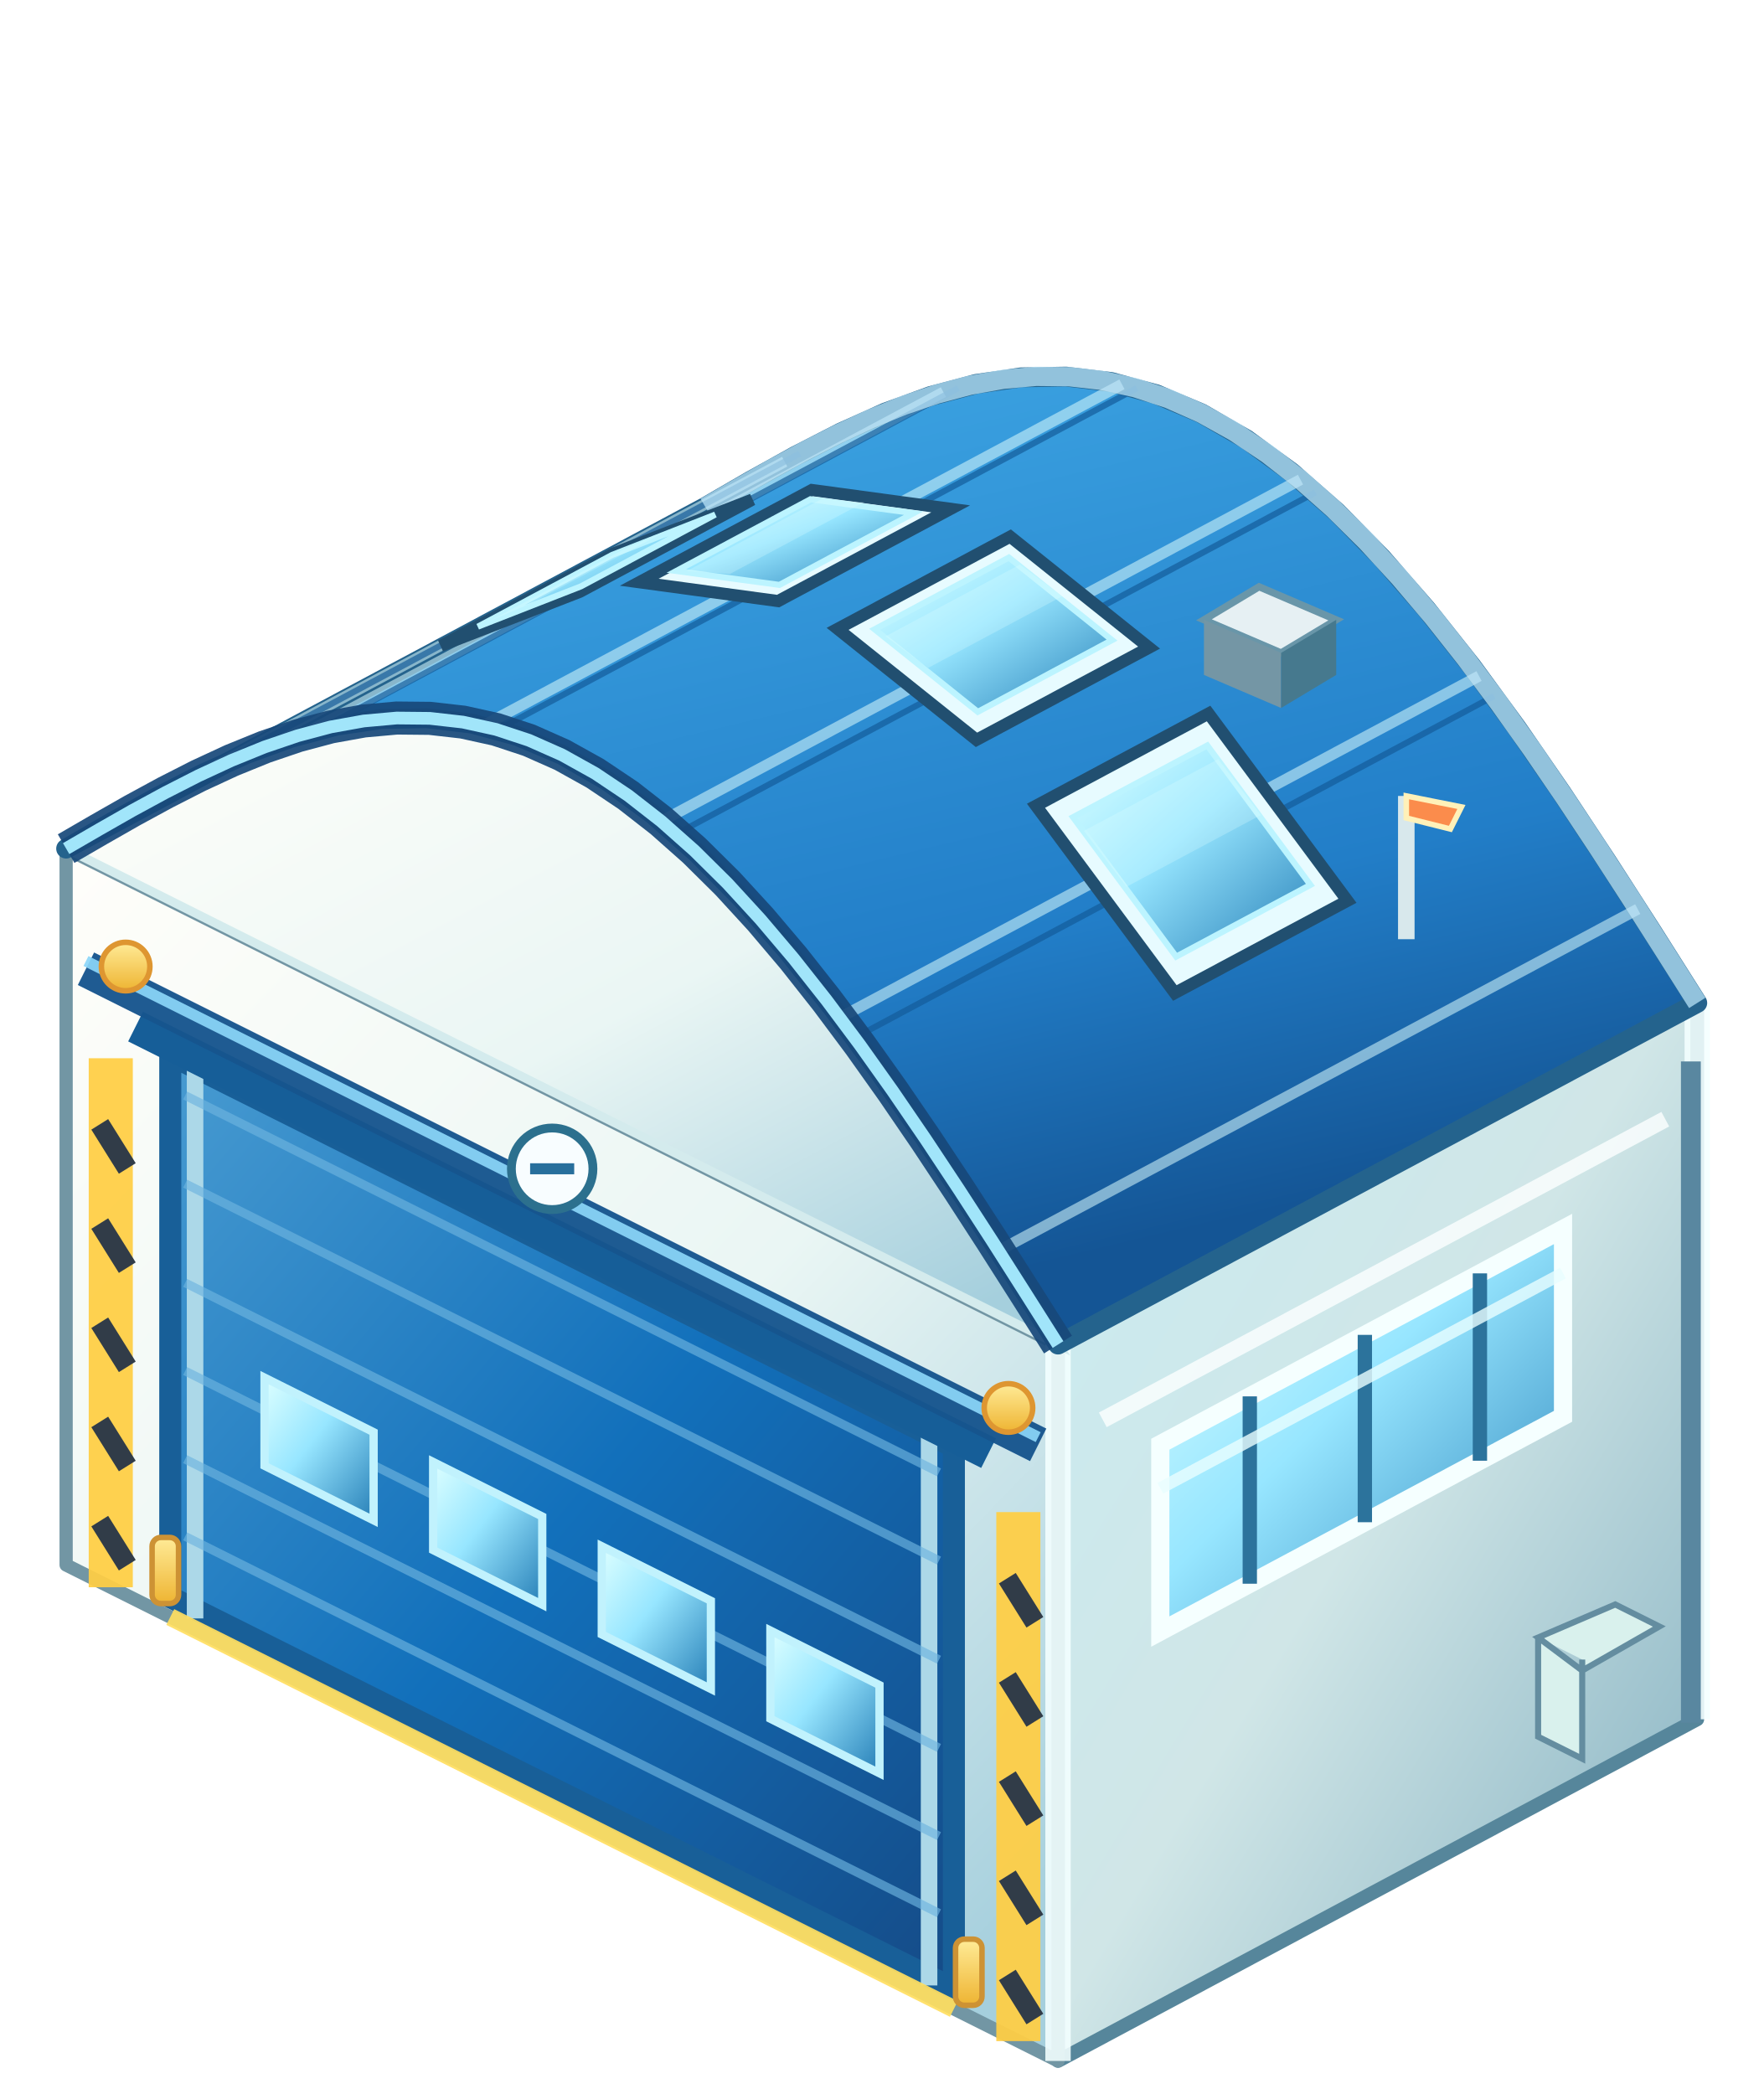
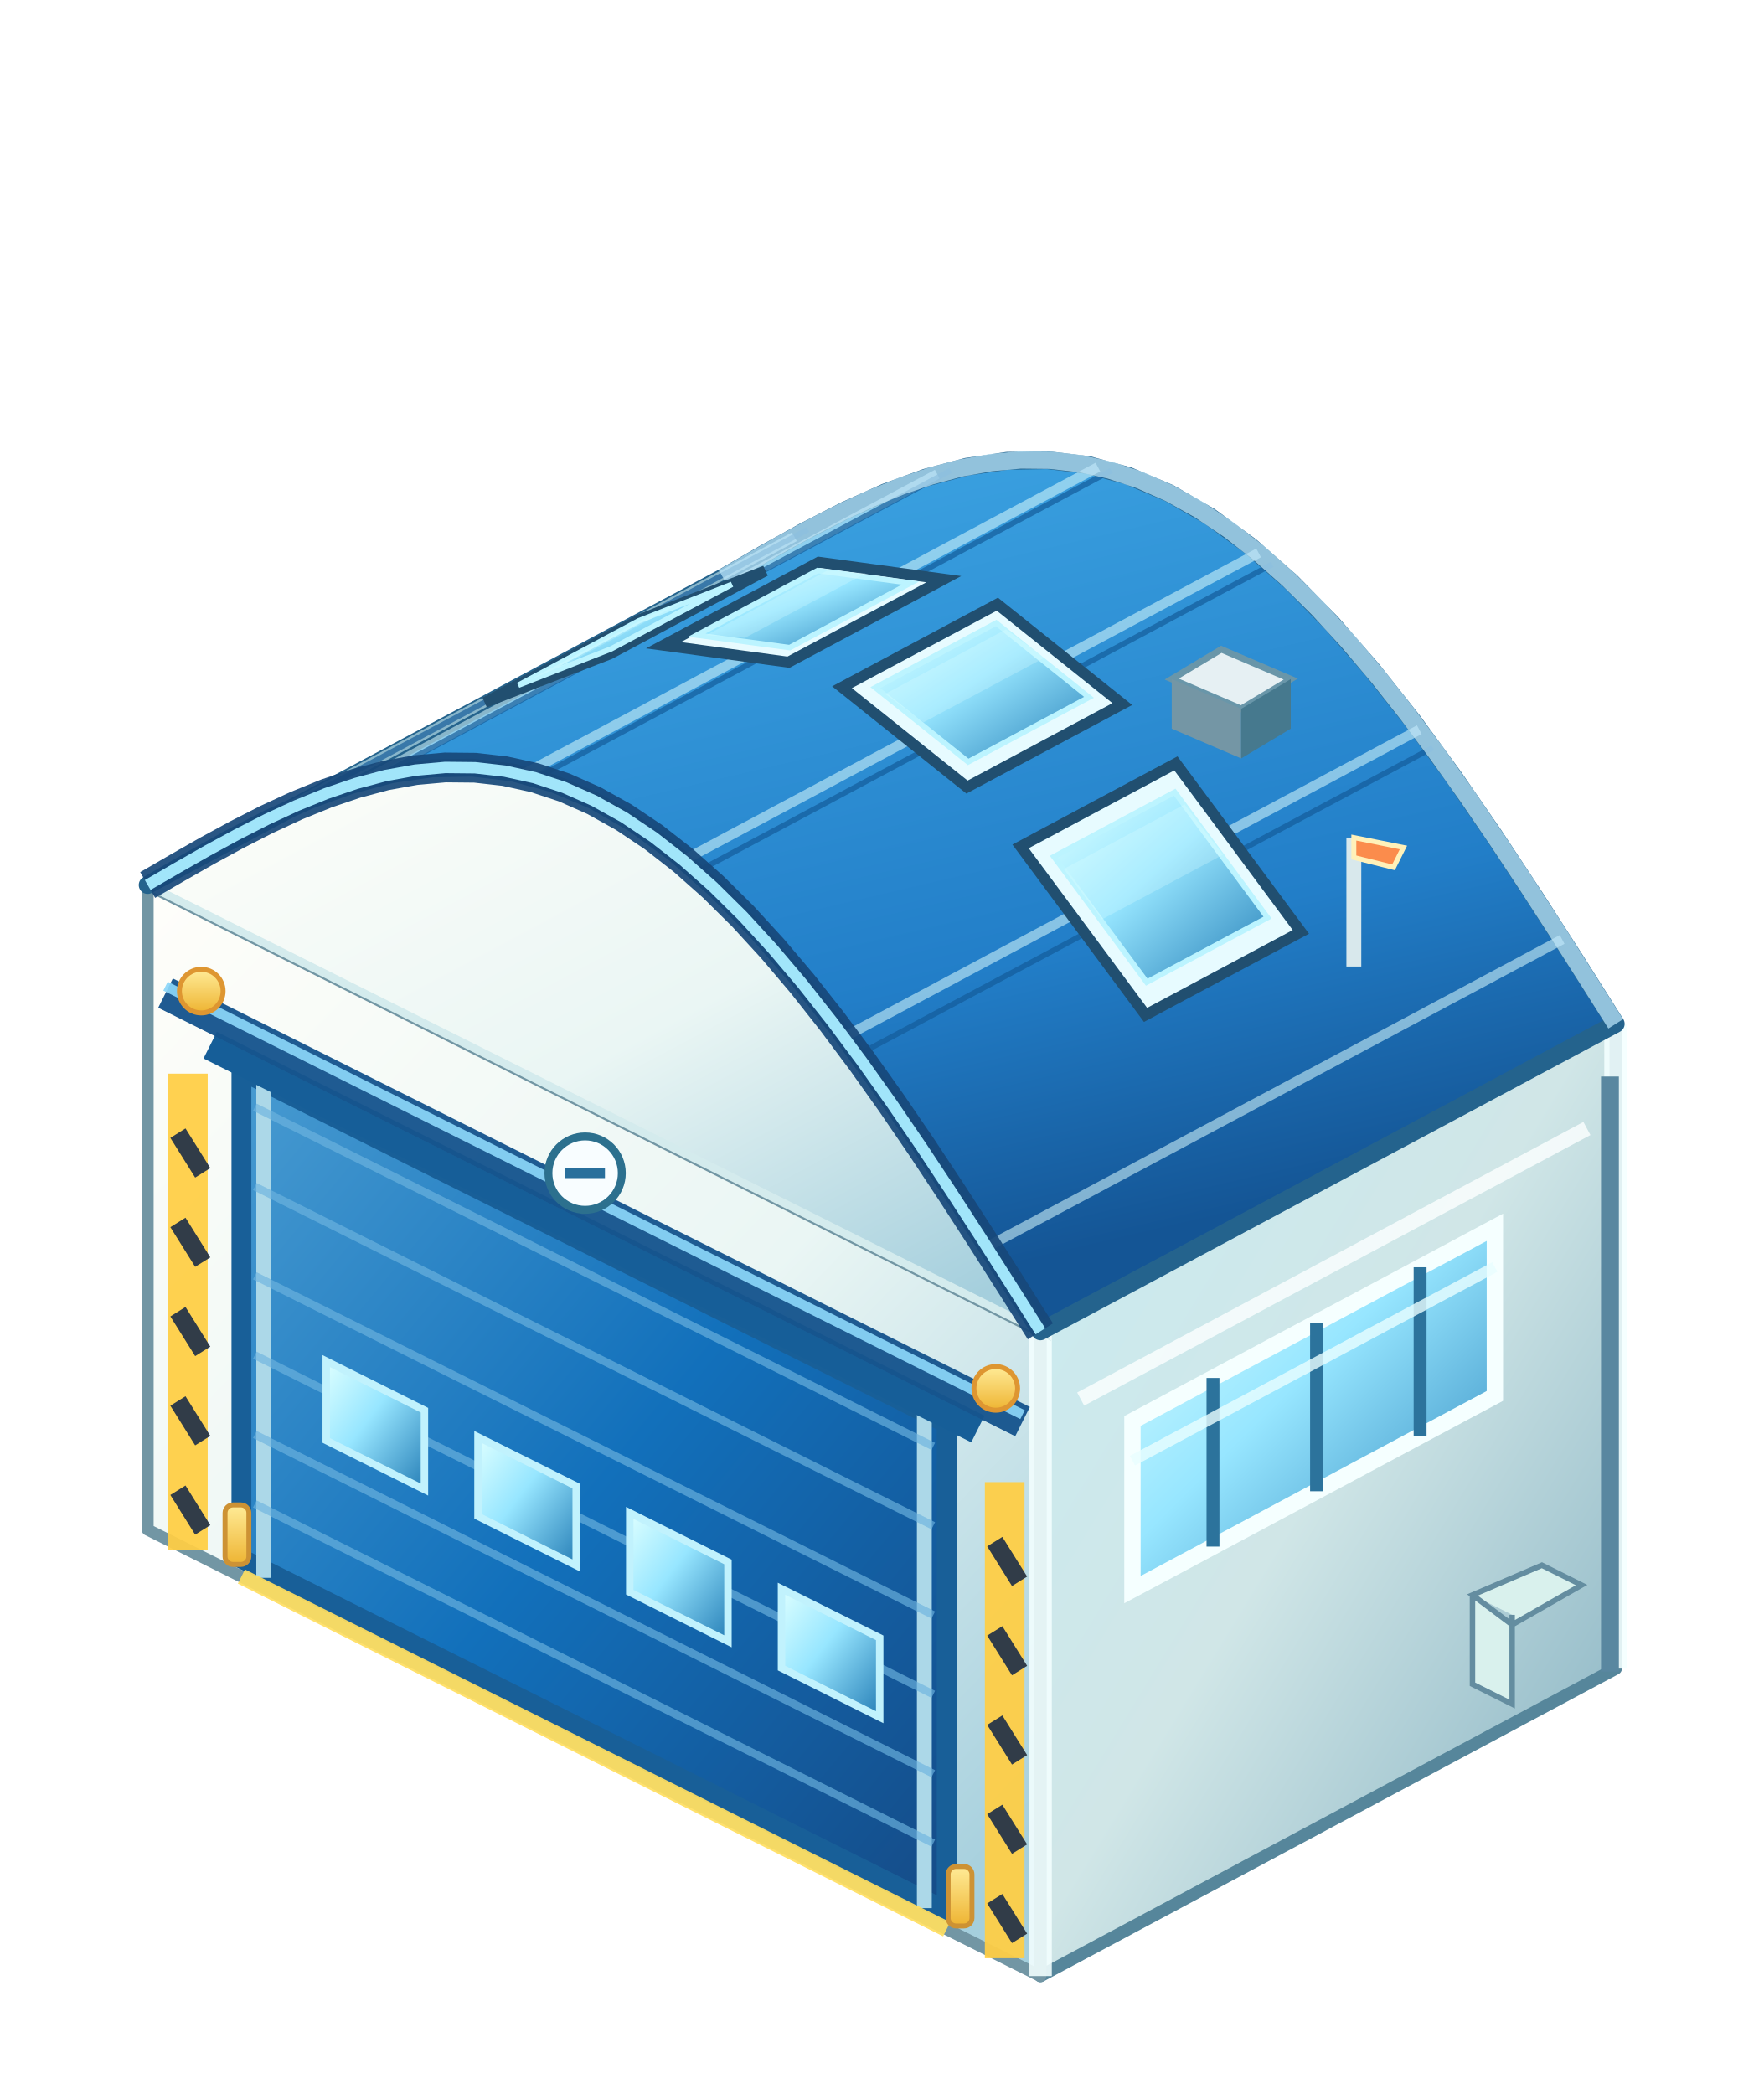
<svg xmlns="http://www.w3.org/2000/svg" width="160" height="190" viewBox="0 0 160 190">
-   <defs>
-     <linearGradient id="wall" x2=".85" y2="1">
-       <stop stop-color="#fffefa" />
-       <stop offset=".55" stop-color="#eaf6f4" />
-       <stop offset="1" stop-color="#a5cfdd" />
-     </linearGradient>
-     <linearGradient id="side" x2="1" y2="1">
-       <stop stop-color="#c9ecf2" />
-       <stop offset=".48" stop-color="#d0e6e7" />
-       <stop offset="1" stop-color="#80adbe" />
-     </linearGradient>
-     <linearGradient id="roof" x2=".4" y2="1">
-       <stop stop-color="#80dffe" />
-       <stop offset=".20" stop-color="#399fdf" />
-       <stop offset=".70" stop-color="#227ec8" />
-       <stop offset="1" stop-color="#145595" />
-     </linearGradient>
-     <linearGradient id="door" x2="1" y2="1">
-       <stop stop-color="#489bd1" />
-       <stop offset=".50" stop-color="#1270bb" />
-       <stop offset="1" stop-color="#154b87" />
-     </linearGradient>
-     <linearGradient id="sky" x2="1" y2="1">
-       <stop stop-color="#ddffff" />
-       <stop offset=".44" stop-color="#97e6ff" />
-       <stop offset="1" stop-color="#277fb7" />
-     </linearGradient>
-     <linearGradient id="gold" x2="0" y2="1">
-       <stop stop-color="#ffeb97" />
-       <stop offset="1" stop-color="#eeb432" />
-     </linearGradient>
-   </defs>
-   <g>
-     <path d="M12.30,145.15 L89.70,183.85 L148.60,153.30 L73.00,115.50 Z" fill="#142f3b" opacity=".14" />
-     <polygon points="96.00,187.00 154.00,156.00 154.00,91.00 96.00,122.00" fill="url(#side)" stroke="#56869b" stroke-width="1.25" stroke-linejoin="round" />
-     <polygon points="6.00,142.00 96.00,187.00 96.00,122.00 6.00,77.00" fill="url(#wall)" stroke="#7296a4" stroke-width="1.2" stroke-linejoin="round" />
-     <polygon points="105.28,131.04 141.82,111.51 141.82,128.51 105.28,148.04" fill="url(#sky)" stroke="#f5ffff" stroke-width="1.65" />
-     <path d="M113.40,126.70 L113.40,143.70" stroke="#2c739c" stroke-width="1.3" />
-     <path d="M123.84,121.12 L123.84,138.12" stroke="#2c739c" stroke-width="1.3" />
-     <path d="M134.28,115.54 L134.28,132.54" stroke="#2c739c" stroke-width="1.3" />
-     <path d="M105.28,135.04 L141.82,115.51" stroke="#e9feff" stroke-width="1.1" opacity=".8" />
-     <path d="M100.06,128.83 L151.10,101.55" stroke="#fcffff" stroke-width="1.5" opacity=".8" />
-     <path d="M96.00,122.00 L96.00,187.00 M154.00,91.00 L154.00,156.00" stroke="#f4ffff" stroke-width="2.3" opacity=".88" />
-     <path d="M153.42,156.31 L153.42,96.31" stroke="#5987a0" stroke-width="1.8" />
-     <path d="M15.45,144.92 L86.55,180.47 L86.55,131.28 L15.45,95.72 Z" fill="url(#door)" stroke="#185f98" stroke-width="2" />
-     <path d="M17.70,146.85 L17.70,94.85" stroke="#acd8e8" stroke-width="1.5" />
-     <path d="M84.30,180.15 L84.30,128.15" stroke="#acd8e8" stroke-width="1.5" />
-     <path d="M16.80,139.40 L85.20,173.60" stroke="#6db4df" stroke-width=".8" opacity=".65" />
-     <path d="M16.80,132.40 L85.20,166.60" stroke="#6db4df" stroke-width=".8" opacity=".65" />
-     <path d="M16.80,124.40 L85.20,158.60" stroke="#6db4df" stroke-width=".8" opacity=".65" />
-     <path d="M16.80,116.40 L85.20,150.60" stroke="#6db4df" stroke-width=".8" opacity=".65" />
-     <path d="M16.80,107.40 L85.20,141.60" stroke="#6db4df" stroke-width=".8" opacity=".65" />
-     <path d="M16.80,99.40 L85.20,133.60" stroke="#6db4df" stroke-width=".8" opacity=".65" />
-     <polygon points="24.00,133.00 33.90,137.95 33.90,129.95 24.00,125.00" fill="url(#sky)" stroke="#c1f2fd" stroke-width=".75" />
-     <polygon points="39.30,140.65 49.20,145.60 49.20,137.60 39.30,132.65" fill="url(#sky)" stroke="#c1f2fd" stroke-width=".75" />
-     <polygon points="54.60,148.30 64.50,153.25 64.50,145.25 54.60,140.30" fill="url(#sky)" stroke="#c1f2fd" stroke-width=".75" />
-     <polygon points="69.90,155.95 79.80,160.90 79.80,152.90 69.90,147.95" fill="url(#sky)" stroke="#c1f2fd" stroke-width=".75" />
-     <path d="M12.30,93.15 L89.70,131.85" stroke="#165e98" stroke-width="3" />
-     <path d="M15.45,146.72 L86.55,182.28" stroke="#ffde5f" stroke-width="1.6" opacity=".92" />
-     <path d="M6.00,77.00 L9.00,75.26 L12.00,73.55 L15.00,71.92 L18.00,70.39 L21.00,69.00 L24.00,67.78 L27.00,66.76 L30.00,65.96 L33.00,65.42 L36.00,65.15 L39.00,65.18 L42.00,65.52 L45.00,66.18 L48.00,67.17 L51.00,68.50 L54.00,70.17 L57.00,72.18 L60.00,74.52 L63.00,77.18 L66.00,80.15 L69.00,83.42 L72.00,86.96 L75.00,90.76 L78.00,94.78 L81.00,99.00 L84.00,103.39 L87.00,107.92 L90.00,112.55 L93.00,117.26 L96.00,122.00 L6.00,77.00 Z" fill="url(#wall)" stroke="#d4ebed" stroke-width=".8" />
-     <path d="M6.00,77.00 L9.00,75.26 L12.00,73.55 L15.00,71.92 L18.00,70.39 L21.00,69.00 L24.00,67.78 L27.00,66.76 L30.00,65.96 L33.00,65.42 L36.00,65.15 L39.00,65.18 L42.00,65.52 L45.00,66.18 L48.00,67.17 L51.00,68.50 L54.00,70.17 L57.00,72.18 L60.00,74.52 L63.00,77.18 L66.00,80.15 L69.00,83.42 L72.00,86.96 L75.00,90.76 L78.00,94.78 L81.00,99.00 L84.00,103.39 L87.00,107.92 L90.00,112.55 L93.00,117.26 L96.00,122.00" fill="none" stroke="#fffdfa" stroke-width="1.2" />
-     <path d="M6.00,77.00 L10.09,74.63 L14.18,72.36 L18.27,70.26 L22.36,68.42 L26.45,66.93 L30.55,65.84 L34.64,65.24 L38.73,65.17 L42.82,65.66 L46.91,66.77 L51.00,68.50 L55.09,70.86 L59.18,73.85 L63.27,77.44 L67.36,81.60 L71.45,86.30 L75.55,91.47 L79.64,97.06 L83.73,102.99 L87.82,109.18 L91.91,115.54 L96.00,122.00 L154.00,91.00 L149.91,84.54 L145.82,78.18 L141.73,71.99 L137.64,66.06 L133.55,60.47 L129.45,55.30 L125.36,50.60 L121.27,46.44 L117.18,42.85 L113.09,39.86 L109.00,37.50 L104.91,35.77 L100.82,34.66 L96.73,34.17 L92.64,34.24 L88.55,34.84 L84.45,35.93 L80.36,37.42 L76.27,39.26 L72.18,41.36 L68.09,43.63 L64.00,46.00 Z" fill="url(#roof)" stroke="#24638d" stroke-width="1.8" stroke-linejoin="round" />
-     <path d="M71.20,41.89 L13.20,72.89" stroke="#d6f7fb" stroke-width="1" opacity=".56" />
-     <path d="M72.55,41.16 L14.55,72.16" stroke="#125a98" stroke-width=".55" opacity=".67" />
-     <path d="M85.60,35.58 L27.60,66.58" stroke="#d6f7fb" stroke-width="1" opacity=".56" />
-     <path d="M86.95,35.21 L28.95,66.21" stroke="#125a98" stroke-width=".55" opacity=".67" />
-     <path d="M101.80,34.87 L43.80,65.87" stroke="#d6f7fb" stroke-width="1" opacity=".56" />
-     <path d="M103.15,35.22 L45.15,66.22" stroke="#125a98" stroke-width=".55" opacity=".67" />
-     <path d="M118.00,43.52 L60.00,74.52" stroke="#d6f7fb" stroke-width="1" opacity=".56" />
-     <path d="M119.35,44.68 L61.35,75.68" stroke="#125a98" stroke-width=".55" opacity=".67" />
-     <path d="M134.20,61.34 L76.20,92.34" stroke="#d6f7fb" stroke-width="1" opacity=".56" />
-     <path d="M135.55,63.16 L77.55,94.16" stroke="#125a98" stroke-width=".55" opacity=".67" />
-     <path d="M148.60,82.49 L90.60,113.49" stroke="#d6f7fb" stroke-width="1" opacity=".56" />
-     <path d="M64.00,46.00 L67.00,44.26 L70.00,42.55 L73.00,40.92 L76.00,39.39 L79.00,38.00 L82.00,36.78 L85.00,35.76 L88.00,34.96 L91.00,34.42 L94.00,34.15 L97.00,34.18 L100.00,34.52 L103.00,35.18 L106.00,36.17 L109.00,37.50 L112.00,39.17 L115.00,41.18 L118.00,43.52 L121.00,46.18 L124.00,49.15 L127.00,52.42 L130.00,55.96 L133.00,59.76 L136.00,63.78 L139.00,68.00 L142.00,72.39 L145.00,76.92 L148.00,81.55 L151.00,86.26 L154.00,91.00" fill="none" stroke="#c0eafd" stroke-width="1.75" opacity="0.7" />
-     <path d="M6.00,77.00 L9.00,75.26 L12.00,73.55 L15.00,71.92 L18.00,70.39 L21.00,69.00 L24.00,67.78 L27.00,66.76 L30.00,65.96 L33.00,65.42 L36.00,65.15 L39.00,65.18 L42.00,65.52 L45.00,66.18 L48.00,67.17 L51.00,68.50 L54.00,70.17 L57.00,72.18 L60.00,74.52 L63.00,77.18 L66.00,80.15 L69.00,83.42 L72.00,86.96 L75.00,90.76 L78.00,94.78 L81.00,99.00 L84.00,103.39 L87.00,107.92 L90.00,112.55 L93.00,117.26 L96.00,122.00" fill="none" stroke="#17487a" stroke-width="3" opacity="0.92" />
-     <path d="M6.00,77.00 L9.00,75.26 L12.00,73.55 L15.00,71.92 L18.00,70.39 L21.00,69.00 L24.00,67.78 L27.00,66.76 L30.00,65.96 L33.00,65.42 L36.00,65.15 L39.00,65.18 L42.00,65.52 L45.00,66.18 L48.00,67.17 L51.00,68.50 L54.00,70.17 L57.00,72.18 L60.00,74.52 L63.00,77.18 L66.00,80.15 L69.00,83.42 L72.00,86.96 L75.00,90.76 L78.00,94.78 L81.00,99.00 L84.00,103.39 L87.00,107.92 L90.00,112.55 L93.00,117.26 L96.00,122.00" fill="none" stroke="#a7ebff" stroke-width="1.15" opacity="0.96" />
-     <polygon points="40.00,58.59 52.60,53.70 68.26,45.33 55.66,50.22" fill="#e7fbff" stroke="#214f70" stroke-width="1.1" />
-     <polygon points="43.36,56.86 52.72,53.20 64.90,46.69 55.54,50.35" fill="url(#sky)" stroke="#bcf4ff" stroke-width=".55" />
-     <polygon points="44.35,56.39 48.22,54.72 60.40,48.21 56.53,49.88" fill="#e3ffff" opacity=".25" />
-     <polygon points="58.00,52.83 70.60,54.54 86.26,46.17 73.66,44.46" fill="#e7fbff" stroke="#214f70" stroke-width="1.1" />
-     <polygon points="61.36,51.81 70.72,53.07 82.90,46.56 73.54,45.30" fill="url(#sky)" stroke="#bcf4ff" stroke-width=".55" />
-     <polygon points="62.35,51.80 66.22,52.08 78.40,45.57 74.53,45.29" fill="#e3ffff" opacity=".25" />
-     <polygon points="76.00,57.06 88.60,67.13 104.26,58.76 91.66,48.69" fill="#e7fbff" stroke="#214f70" stroke-width="1.1" />
-     <polygon points="79.36,57.10 88.72,64.59 100.90,58.08 91.54,50.59" fill="url(#sky)" stroke="#bcf4ff" stroke-width=".55" />
-     <polygon points="80.35,57.74 84.22,60.60 96.40,54.09 92.53,51.23" fill="#e3ffff" opacity=".25" />
-     <polygon points="94.00,73.11 106.60,90.10 122.26,81.73 109.66,64.74" fill="#e7fbff" stroke="#214f70" stroke-width="1.1" />
-     <polygon points="97.36,74.15 106.72,86.80 118.90,80.29 109.54,67.64" fill="url(#sky)" stroke="#bcf4ff" stroke-width=".55" />
-     <polygon points="98.35,75.39 102.22,80.46 114.40,73.95 110.53,68.88" fill="#e3ffff" opacity=".25" />
-     <path d="M7.80,87.90 L94.20,131.10" stroke="#16548e" stroke-width="3.3" opacity=".96" />
-     <path d="M7.80,87.20 L94.20,130.40" stroke="#8bd6f8" stroke-width="1" opacity=".92" />
-     <path d="M10.05,144.02 L10.05,96.02" stroke="#ffce43" stroke-width="4" opacity=".93" />
-     <path d="M9.05,138.02 l2.5,4" stroke="#313c48" stroke-width="1.8" />
-     <path d="M9.05,129.02 l2.5,4" stroke="#313c48" stroke-width="1.8" />
-     <path d="M9.05,120.02 l2.5,4" stroke="#313c48" stroke-width="1.8" />
-     <path d="M9.05,111.02 l2.5,4" stroke="#313c48" stroke-width="1.8" />
-     <path d="M9.05,102.02 l2.5,4" stroke="#313c48" stroke-width="1.8" />
-     <path d="M92.40,185.20 L92.40,137.20" stroke="#ffce43" stroke-width="4" opacity=".93" />
-     <path d="M91.40,179.20 l2.5,4" stroke="#313c48" stroke-width="1.8" />
-     <path d="M91.40,170.20 l2.5,4" stroke="#313c48" stroke-width="1.8" />
-     <path d="M91.40,161.20 l2.5,4" stroke="#313c48" stroke-width="1.8" />
-     <path d="M91.40,152.20 l2.5,4" stroke="#313c48" stroke-width="1.8" />
-     <path d="M91.40,143.20 l2.5,4" stroke="#313c48" stroke-width="1.8" />
-     <circle cx="50.1" cy="106.05" r="3.7" fill="#f8fdff" stroke="#2c708e" stroke-width=".8" />
-     <path d="M48.1,106.05 h4" stroke="#286f9c" stroke-width="1" />
-     <circle cx="11.4" cy="87.7" r="2.2" fill="url(#gold)" stroke="#de9631" stroke-width=".5" />
-     <circle cx="91.5" cy="127.75" r="2.2" fill="url(#gold)" stroke="#de9631" stroke-width=".5" />
-     <path d="M109.24,56.24 l5,-3 7,3 -5,3 Z" fill="#e6f0f3" stroke="#6996a9" stroke-width=".65" />
-     <path d="M109.24,56.24 l0,5 7,3 0,-5" fill="#7496a5" />
-     <path d="M116.24,59.24 l5,-3 0,5 -5,3 Z" fill="#46798e" />
-     <path d="M127.6,85.22 v-13" stroke="#d8e8ec" stroke-width="1.5" />
-     <path d="M127.6,72.22 l5,1 -1,2 -4,-1Z" fill="#fb8c4c" stroke="#fff1b9" stroke-width=".5" />
-     <path d="M139.56,148.58 l7,-3 4,2 -7,4z M139.56,148.58v9 l4,2v-9" fill="#d9f1ed" stroke="#648da0" stroke-width=".55" />
-     <rect x="13.8" y="139.5" width="2.4" height="6" rx=".8" fill="url(#gold)" stroke="#cd9234" stroke-width=".5" />
-     <rect x="86.7" y="175.95" width="2.4" height="6" rx=".8" fill="url(#gold)" stroke="#cd9234" stroke-width=".5" />
+   <g transform="translate(8 11) scale(0.90)">
+     <defs>
+       <linearGradient id="wall" x2=".85" y2="1">
+         <stop stop-color="#fffefa" />
+         <stop offset=".55" stop-color="#eaf6f4" />
+         <stop offset="1" stop-color="#a5cfdd" />
+       </linearGradient>
+       <linearGradient id="side" x2="1" y2="1">
+         <stop stop-color="#c9ecf2" />
+         <stop offset=".48" stop-color="#d0e6e7" />
+         <stop offset="1" stop-color="#80adbe" />
+       </linearGradient>
+       <linearGradient id="roof" x2=".4" y2="1">
+         <stop stop-color="#80dffe" />
+         <stop offset=".20" stop-color="#399fdf" />
+         <stop offset=".70" stop-color="#227ec8" />
+         <stop offset="1" stop-color="#145595" />
+       </linearGradient>
+       <linearGradient id="door" x2="1" y2="1">
+         <stop stop-color="#489bd1" />
+         <stop offset=".50" stop-color="#1270bb" />
+         <stop offset="1" stop-color="#154b87" />
+       </linearGradient>
+       <linearGradient id="sky" x2="1" y2="1">
+         <stop stop-color="#ddffff" />
+         <stop offset=".44" stop-color="#97e6ff" />
+         <stop offset="1" stop-color="#277fb7" />
+       </linearGradient>
+       <linearGradient id="gold" x2="0" y2="1">
+         <stop stop-color="#ffeb97" />
+         <stop offset="1" stop-color="#eeb432" />
+       </linearGradient>
+     </defs>
+     <g>
+       <path d="M12.30,145.15 L89.70,183.85 L148.60,153.30 L73.00,115.50 Z" fill="#142f3b" opacity=".14" />
+       <polygon points="96.00,187.00 154.00,156.00 154.00,91.00 96.00,122.00" fill="url(#side)" stroke="#56869b" stroke-width="1.25" stroke-linejoin="round" />
+       <polygon points="6.00,142.00 96.00,187.00 96.00,122.00 6.00,77.00" fill="url(#wall)" stroke="#7296a4" stroke-width="1.2" stroke-linejoin="round" />
+       <polygon points="105.28,131.04 141.82,111.51 141.82,128.51 105.28,148.04" fill="url(#sky)" stroke="#f5ffff" stroke-width="1.65" />
+       <path d="M113.40,126.70 L113.40,143.70" stroke="#2c739c" stroke-width="1.3" />
+       <path d="M123.84,121.12 L123.84,138.12" stroke="#2c739c" stroke-width="1.3" />
+       <path d="M134.28,115.54 L134.28,132.54" stroke="#2c739c" stroke-width="1.3" />
+       <path d="M105.28,135.04 L141.82,115.51" stroke="#e9feff" stroke-width="1.1" opacity=".8" />
+       <path d="M100.06,128.83 L151.10,101.55" stroke="#fcffff" stroke-width="1.5" opacity=".8" />
+       <path d="M96.00,122.00 L96.00,187.00 M154.00,91.00 L154.00,156.00" stroke="#f4ffff" stroke-width="2.3" opacity=".88" />
+       <path d="M153.42,156.31 L153.42,96.31" stroke="#5987a0" stroke-width="1.8" />
+       <path d="M15.45,144.92 L86.55,180.47 L86.55,131.28 L15.45,95.72 Z" fill="url(#door)" stroke="#185f98" stroke-width="2" />
+       <path d="M17.70,146.85 L17.70,94.85" stroke="#acd8e8" stroke-width="1.5" />
+       <path d="M84.30,180.15 L84.30,128.15" stroke="#acd8e8" stroke-width="1.5" />
+       <path d="M16.80,139.40 L85.20,173.60" stroke="#6db4df" stroke-width=".8" opacity=".65" />
+       <path d="M16.80,132.40 L85.20,166.60" stroke="#6db4df" stroke-width=".8" opacity=".65" />
+       <path d="M16.80,124.40 L85.20,158.60" stroke="#6db4df" stroke-width=".8" opacity=".65" />
+       <path d="M16.80,116.40 L85.20,150.60" stroke="#6db4df" stroke-width=".8" opacity=".65" />
+       <path d="M16.80,107.40 L85.20,141.60" stroke="#6db4df" stroke-width=".8" opacity=".65" />
+       <path d="M16.80,99.40 L85.20,133.60" stroke="#6db4df" stroke-width=".8" opacity=".65" />
+       <polygon points="24.00,133.00 33.90,137.95 33.90,129.95 24.00,125.00" fill="url(#sky)" stroke="#c1f2fd" stroke-width=".75" />
+       <polygon points="39.30,140.65 49.20,145.60 49.20,137.60 39.30,132.65" fill="url(#sky)" stroke="#c1f2fd" stroke-width=".75" />
+       <polygon points="54.60,148.30 64.50,153.25 64.50,145.25 54.60,140.30" fill="url(#sky)" stroke="#c1f2fd" stroke-width=".75" />
+       <polygon points="69.90,155.95 79.80,160.90 79.80,152.90 69.90,147.95" fill="url(#sky)" stroke="#c1f2fd" stroke-width=".75" />
+       <path d="M12.30,93.15 L89.70,131.85" stroke="#165e98" stroke-width="3" />
+       <path d="M15.45,146.72 L86.55,182.28" stroke="#ffde5f" stroke-width="1.6" opacity=".92" />
+       <path d="M6.00,77.00 L9.00,75.26 L12.00,73.55 L15.00,71.92 L18.00,70.39 L21.00,69.00 L24.00,67.78 L27.00,66.76 L30.00,65.96 L33.00,65.42 L36.00,65.15 L39.00,65.18 L42.00,65.52 L45.00,66.18 L48.00,67.17 L51.00,68.50 L54.00,70.17 L57.00,72.18 L60.00,74.52 L63.00,77.18 L66.00,80.15 L69.00,83.42 L72.00,86.96 L75.00,90.76 L78.00,94.78 L81.00,99.00 L84.00,103.39 L87.00,107.92 L90.00,112.55 L93.00,117.26 L96.00,122.00 L6.00,77.00 Z" fill="url(#wall)" stroke="#d4ebed" stroke-width=".8" />
+       <path d="M6.00,77.00 L9.00,75.26 L12.00,73.55 L15.00,71.92 L18.00,70.39 L21.00,69.00 L24.00,67.78 L27.00,66.76 L30.00,65.96 L33.00,65.42 L36.00,65.15 L39.00,65.18 L42.00,65.52 L45.00,66.18 L48.00,67.17 L51.00,68.50 L54.00,70.17 L57.00,72.18 L60.00,74.52 L63.00,77.18 L66.00,80.15 L69.00,83.42 L72.00,86.96 L75.00,90.76 L78.00,94.78 L81.00,99.00 L84.00,103.39 L87.00,107.92 L90.00,112.55 L93.00,117.26 L96.00,122.00" fill="none" stroke="#fffdfa" stroke-width="1.2" />
+       <path d="M6.00,77.00 L10.09,74.63 L14.18,72.36 L18.27,70.26 L22.36,68.42 L26.45,66.93 L30.55,65.84 L34.64,65.24 L38.73,65.17 L42.82,65.66 L46.91,66.77 L51.00,68.50 L55.09,70.86 L59.18,73.85 L63.27,77.44 L67.36,81.60 L71.45,86.30 L75.55,91.47 L79.64,97.06 L83.73,102.99 L87.82,109.18 L91.91,115.54 L96.00,122.00 L154.00,91.00 L149.91,84.54 L145.82,78.18 L141.73,71.99 L137.64,66.06 L133.55,60.47 L129.45,55.30 L125.36,50.60 L121.27,46.44 L117.18,42.85 L113.09,39.86 L109.00,37.50 L104.91,35.77 L100.82,34.66 L96.73,34.17 L92.64,34.24 L88.55,34.84 L84.45,35.93 L80.36,37.42 L76.27,39.26 L72.18,41.36 L68.09,43.63 L64.00,46.00 Z" fill="url(#roof)" stroke="#24638d" stroke-width="1.8" stroke-linejoin="round" />
+       <path d="M71.20,41.89 L13.20,72.89" stroke="#d6f7fb" stroke-width="1" opacity=".56" />
+       <path d="M72.55,41.16 L14.55,72.16" stroke="#125a98" stroke-width=".55" opacity=".67" />
+       <path d="M85.60,35.58 L27.60,66.58" stroke="#d6f7fb" stroke-width="1" opacity=".56" />
+       <path d="M86.95,35.21 L28.95,66.21" stroke="#125a98" stroke-width=".55" opacity=".67" />
+       <path d="M101.80,34.87 L43.80,65.87" stroke="#d6f7fb" stroke-width="1" opacity=".56" />
+       <path d="M103.15,35.22 L45.15,66.22" stroke="#125a98" stroke-width=".55" opacity=".67" />
+       <path d="M118.00,43.52 L60.00,74.52" stroke="#d6f7fb" stroke-width="1" opacity=".56" />
+       <path d="M119.35,44.68 L61.35,75.68" stroke="#125a98" stroke-width=".55" opacity=".67" />
+       <path d="M134.20,61.34 L76.20,92.34" stroke="#d6f7fb" stroke-width="1" opacity=".56" />
+       <path d="M135.55,63.16 L77.55,94.16" stroke="#125a98" stroke-width=".55" opacity=".67" />
+       <path d="M148.60,82.49 L90.60,113.49" stroke="#d6f7fb" stroke-width="1" opacity=".56" />
+       <path d="M64.00,46.00 L67.00,44.26 L70.00,42.55 L73.00,40.92 L76.00,39.39 L79.00,38.00 L82.00,36.78 L85.00,35.76 L88.00,34.96 L91.00,34.42 L94.00,34.15 L97.00,34.18 L100.00,34.52 L103.00,35.18 L106.00,36.17 L109.00,37.50 L112.00,39.17 L115.00,41.18 L118.00,43.52 L121.00,46.18 L124.00,49.15 L127.00,52.42 L130.00,55.96 L133.00,59.76 L136.00,63.78 L139.00,68.00 L142.00,72.39 L145.00,76.92 L148.00,81.55 L151.00,86.26 L154.00,91.00" fill="none" stroke="#c0eafd" stroke-width="1.75" opacity="0.7" />
+       <path d="M6.00,77.00 L9.00,75.26 L12.00,73.55 L15.00,71.92 L18.00,70.39 L21.00,69.00 L24.00,67.78 L27.00,66.76 L30.00,65.96 L33.00,65.42 L36.00,65.15 L39.00,65.18 L42.00,65.52 L45.00,66.18 L48.00,67.17 L51.00,68.50 L54.00,70.17 L57.00,72.18 L60.00,74.52 L63.00,77.18 L66.00,80.15 L69.00,83.42 L72.00,86.96 L75.00,90.76 L78.00,94.78 L81.00,99.00 L84.00,103.39 L87.00,107.92 L90.00,112.55 L93.00,117.26 L96.00,122.00" fill="none" stroke="#17487a" stroke-width="3" opacity="0.92" />
+       <path d="M6.00,77.00 L9.00,75.26 L12.00,73.55 L15.00,71.92 L18.00,70.39 L21.00,69.00 L24.00,67.78 L27.00,66.76 L30.00,65.96 L33.00,65.42 L36.00,65.15 L39.00,65.18 L42.00,65.52 L45.00,66.18 L48.00,67.17 L51.00,68.50 L54.00,70.17 L57.00,72.18 L60.00,74.52 L63.00,77.18 L66.00,80.15 L69.00,83.42 L72.00,86.96 L75.00,90.76 L78.00,94.78 L81.00,99.00 L84.00,103.39 L87.00,107.92 L90.00,112.55 L93.00,117.26 L96.00,122.00" fill="none" stroke="#a7ebff" stroke-width="1.15" opacity="0.96" />
+       <polygon points="40.00,58.59 52.60,53.70 68.26,45.33 55.66,50.22" fill="#e7fbff" stroke="#214f70" stroke-width="1.1" />
+       <polygon points="43.36,56.86 52.72,53.20 64.90,46.69 55.54,50.35" fill="url(#sky)" stroke="#bcf4ff" stroke-width=".55" />
+       <polygon points="44.35,56.39 48.22,54.72 60.40,48.21 56.53,49.88" fill="#e3ffff" opacity=".25" />
+       <polygon points="58.00,52.83 70.60,54.54 86.26,46.17 73.66,44.46" fill="#e7fbff" stroke="#214f70" stroke-width="1.1" />
+       <polygon points="61.36,51.81 70.72,53.07 82.90,46.56 73.54,45.30" fill="url(#sky)" stroke="#bcf4ff" stroke-width=".55" />
+       <polygon points="62.35,51.80 66.22,52.08 78.40,45.57 74.53,45.29" fill="#e3ffff" opacity=".25" />
+       <polygon points="76.00,57.06 88.60,67.13 104.26,58.76 91.66,48.69" fill="#e7fbff" stroke="#214f70" stroke-width="1.1" />
+       <polygon points="79.36,57.10 88.72,64.59 100.90,58.08 91.54,50.59" fill="url(#sky)" stroke="#bcf4ff" stroke-width=".55" />
+       <polygon points="80.35,57.74 84.22,60.60 96.40,54.09 92.53,51.23" fill="#e3ffff" opacity=".25" />
+       <polygon points="94.00,73.11 106.60,90.10 122.26,81.73 109.66,64.74" fill="#e7fbff" stroke="#214f70" stroke-width="1.1" />
+       <polygon points="97.36,74.15 106.72,86.80 118.90,80.29 109.54,67.64" fill="url(#sky)" stroke="#bcf4ff" stroke-width=".55" />
+       <polygon points="98.35,75.39 102.22,80.46 114.40,73.95 110.53,68.88" fill="#e3ffff" opacity=".25" />
+       <path d="M7.80,87.90 L94.20,131.10" stroke="#16548e" stroke-width="3.3" opacity=".96" />
+       <path d="M7.80,87.20 L94.20,130.40" stroke="#8bd6f8" stroke-width="1" opacity=".92" />
+       <path d="M10.05,144.02 L10.05,96.02" stroke="#ffce43" stroke-width="4" opacity=".93" />
+       <path d="M9.05,138.02 l2.5,4" stroke="#313c48" stroke-width="1.8" />
+       <path d="M9.05,129.02 l2.5,4" stroke="#313c48" stroke-width="1.8" />
+       <path d="M9.05,120.02 l2.5,4" stroke="#313c48" stroke-width="1.8" />
+       <path d="M9.05,111.02 l2.5,4" stroke="#313c48" stroke-width="1.8" />
+       <path d="M9.05,102.02 l2.5,4" stroke="#313c48" stroke-width="1.8" />
+       <path d="M92.40,185.20 L92.40,137.20" stroke="#ffce43" stroke-width="4" opacity=".93" />
+       <path d="M91.40,179.20 l2.5,4" stroke="#313c48" stroke-width="1.8" />
+       <path d="M91.40,170.20 l2.5,4" stroke="#313c48" stroke-width="1.8" />
+       <path d="M91.40,161.20 l2.5,4" stroke="#313c48" stroke-width="1.8" />
+       <path d="M91.40,152.20 l2.5,4" stroke="#313c48" stroke-width="1.8" />
+       <path d="M91.40,143.20 l2.5,4" stroke="#313c48" stroke-width="1.8" />
+       <circle cx="50.1" cy="106.05" r="3.7" fill="#f8fdff" stroke="#2c708e" stroke-width=".8" />
+       <path d="M48.1,106.05 h4" stroke="#286f9c" stroke-width="1" />
+       <circle cx="11.4" cy="87.7" r="2.2" fill="url(#gold)" stroke="#de9631" stroke-width=".5" />
+       <circle cx="91.5" cy="127.75" r="2.2" fill="url(#gold)" stroke="#de9631" stroke-width=".5" />
+       <path d="M109.24,56.24 l5,-3 7,3 -5,3 Z" fill="#e6f0f3" stroke="#6996a9" stroke-width=".65" />
+       <path d="M109.24,56.24 l0,5 7,3 0,-5" fill="#7496a5" />
+       <path d="M116.24,59.24 l5,-3 0,5 -5,3 Z" fill="#46798e" />
+       <path d="M127.6,85.22 v-13" stroke="#d8e8ec" stroke-width="1.5" />
+       <path d="M127.6,72.22 l5,1 -1,2 -4,-1Z" fill="#fb8c4c" stroke="#fff1b9" stroke-width=".5" />
+       <path d="M139.56,148.58 l7,-3 4,2 -7,4z M139.56,148.58v9 l4,2v-9" fill="#d9f1ed" stroke="#648da0" stroke-width=".55" />
+       <rect x="13.8" y="139.5" width="2.4" height="6" rx=".8" fill="url(#gold)" stroke="#cd9234" stroke-width=".5" />
+       <rect x="86.7" y="175.95" width="2.4" height="6" rx=".8" fill="url(#gold)" stroke="#cd9234" stroke-width=".5" />
+     </g>
  </g>
</svg>
